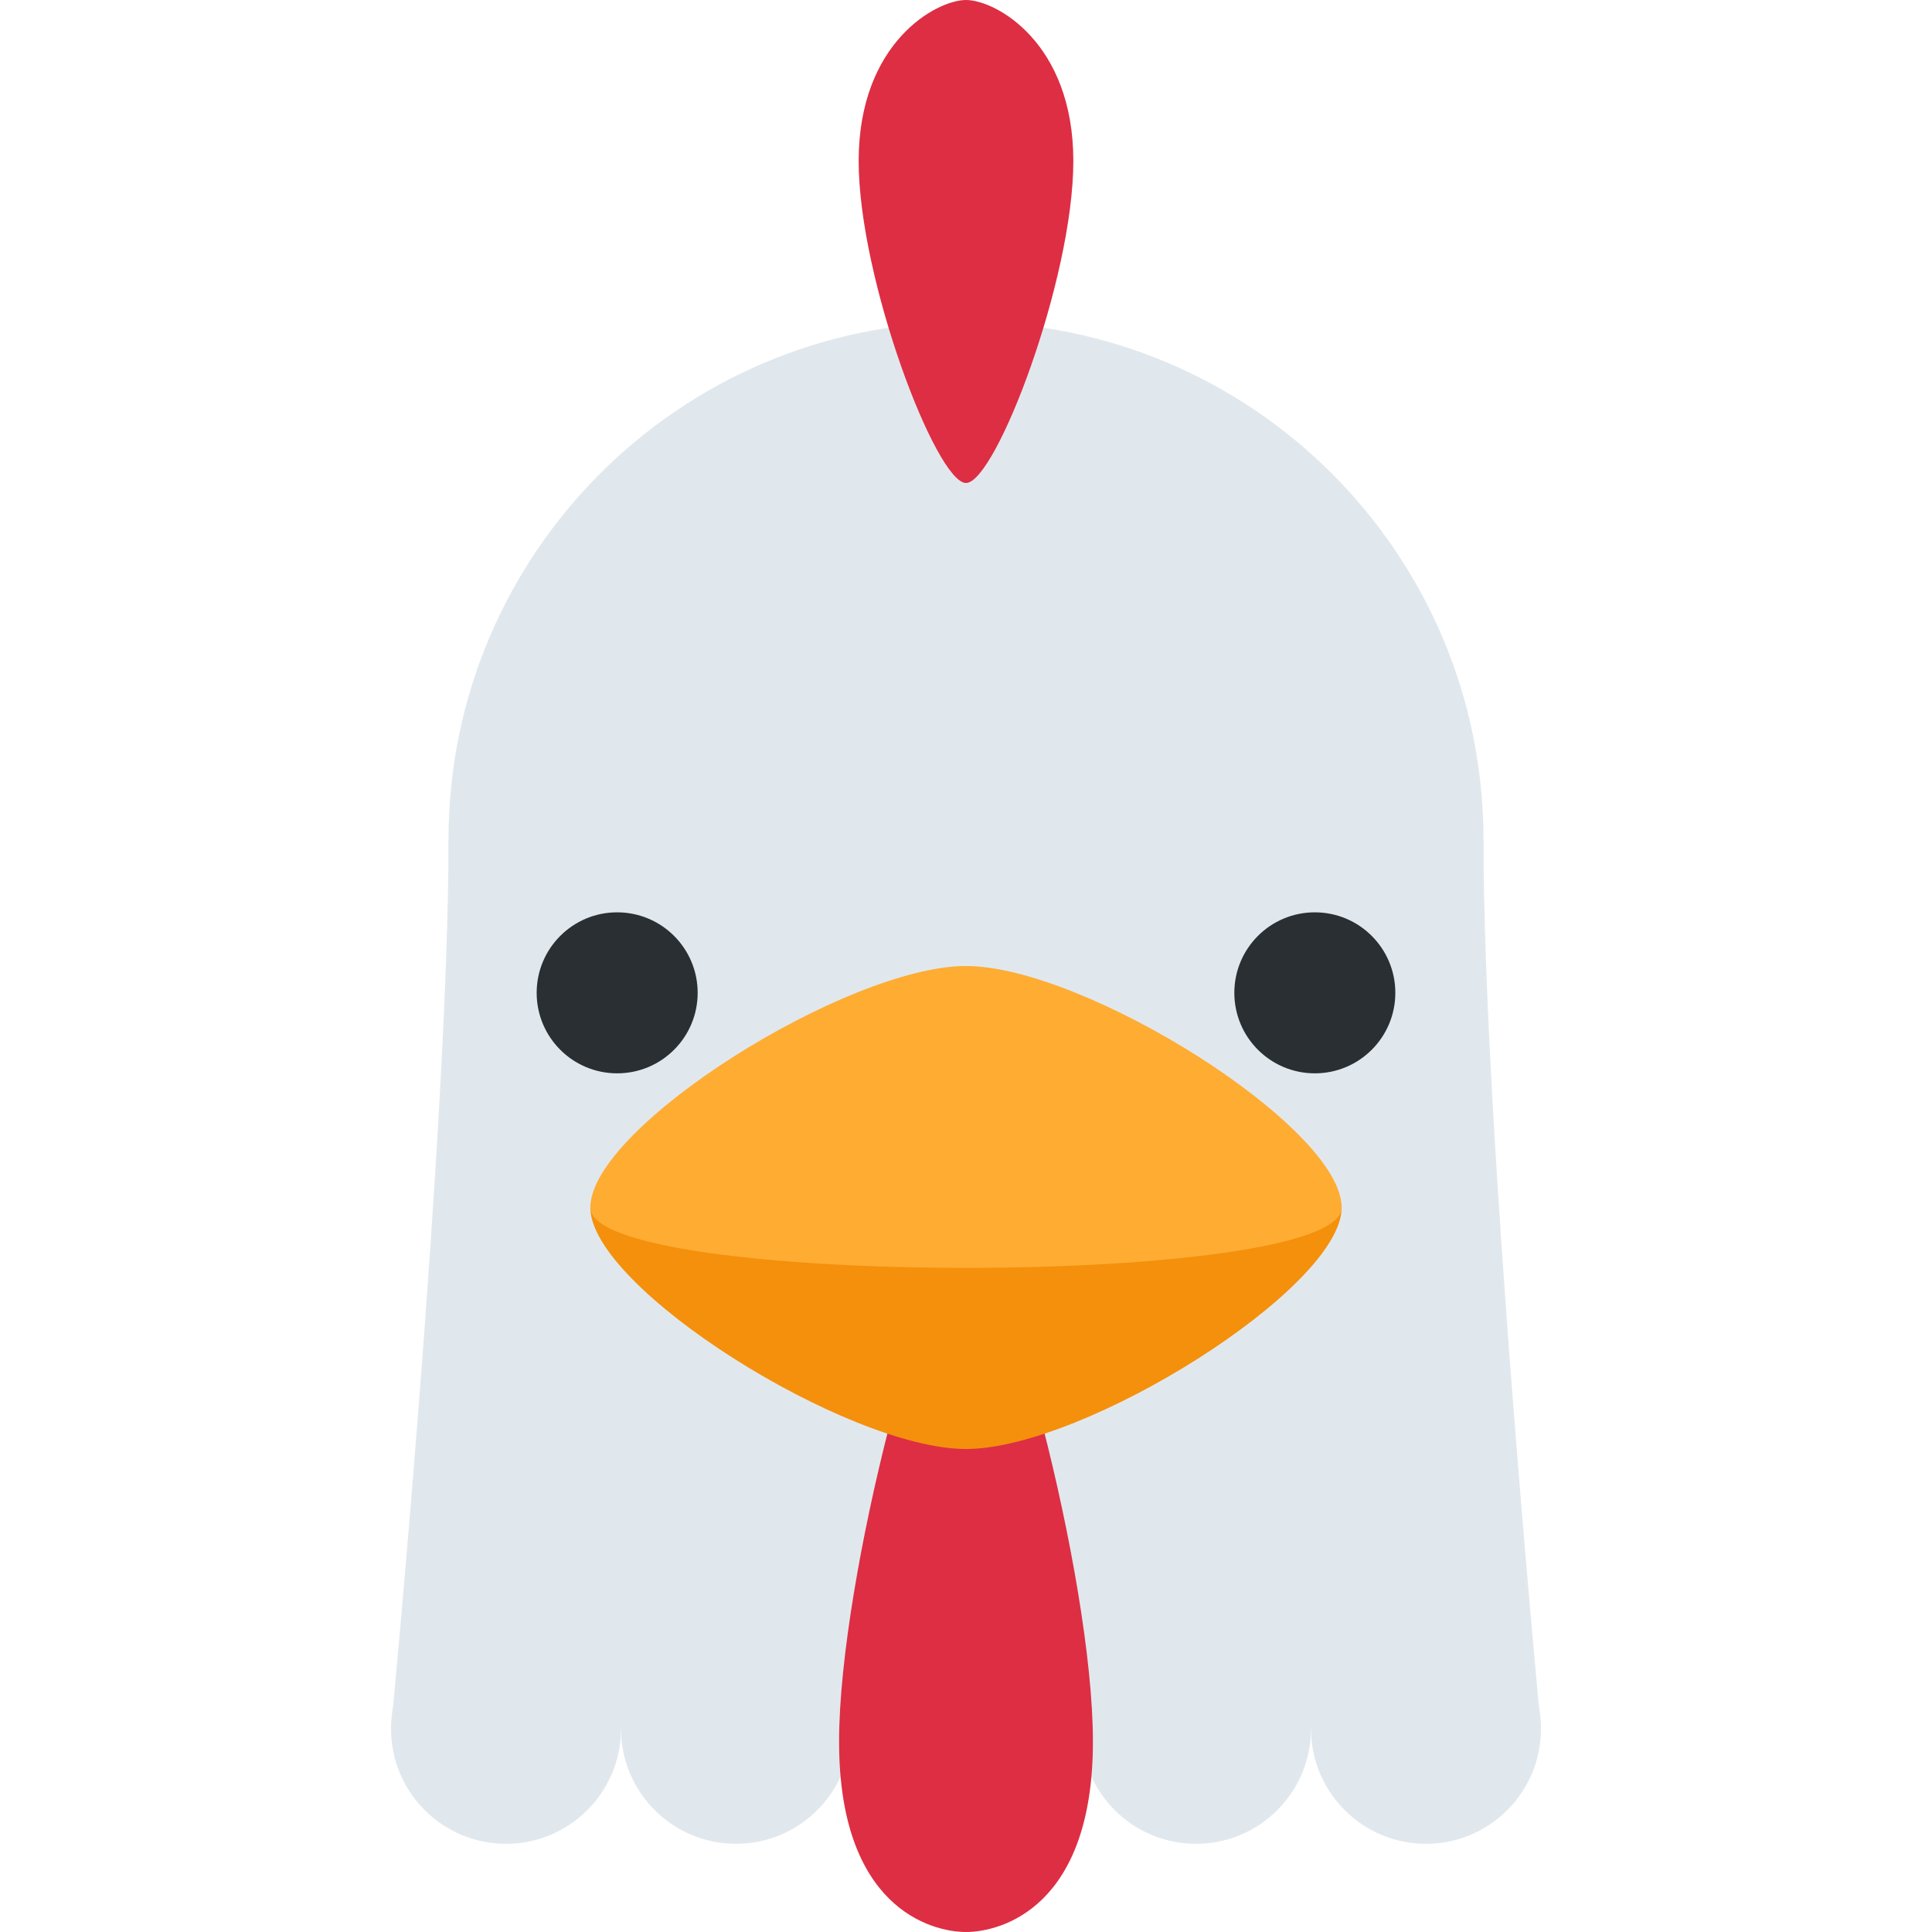
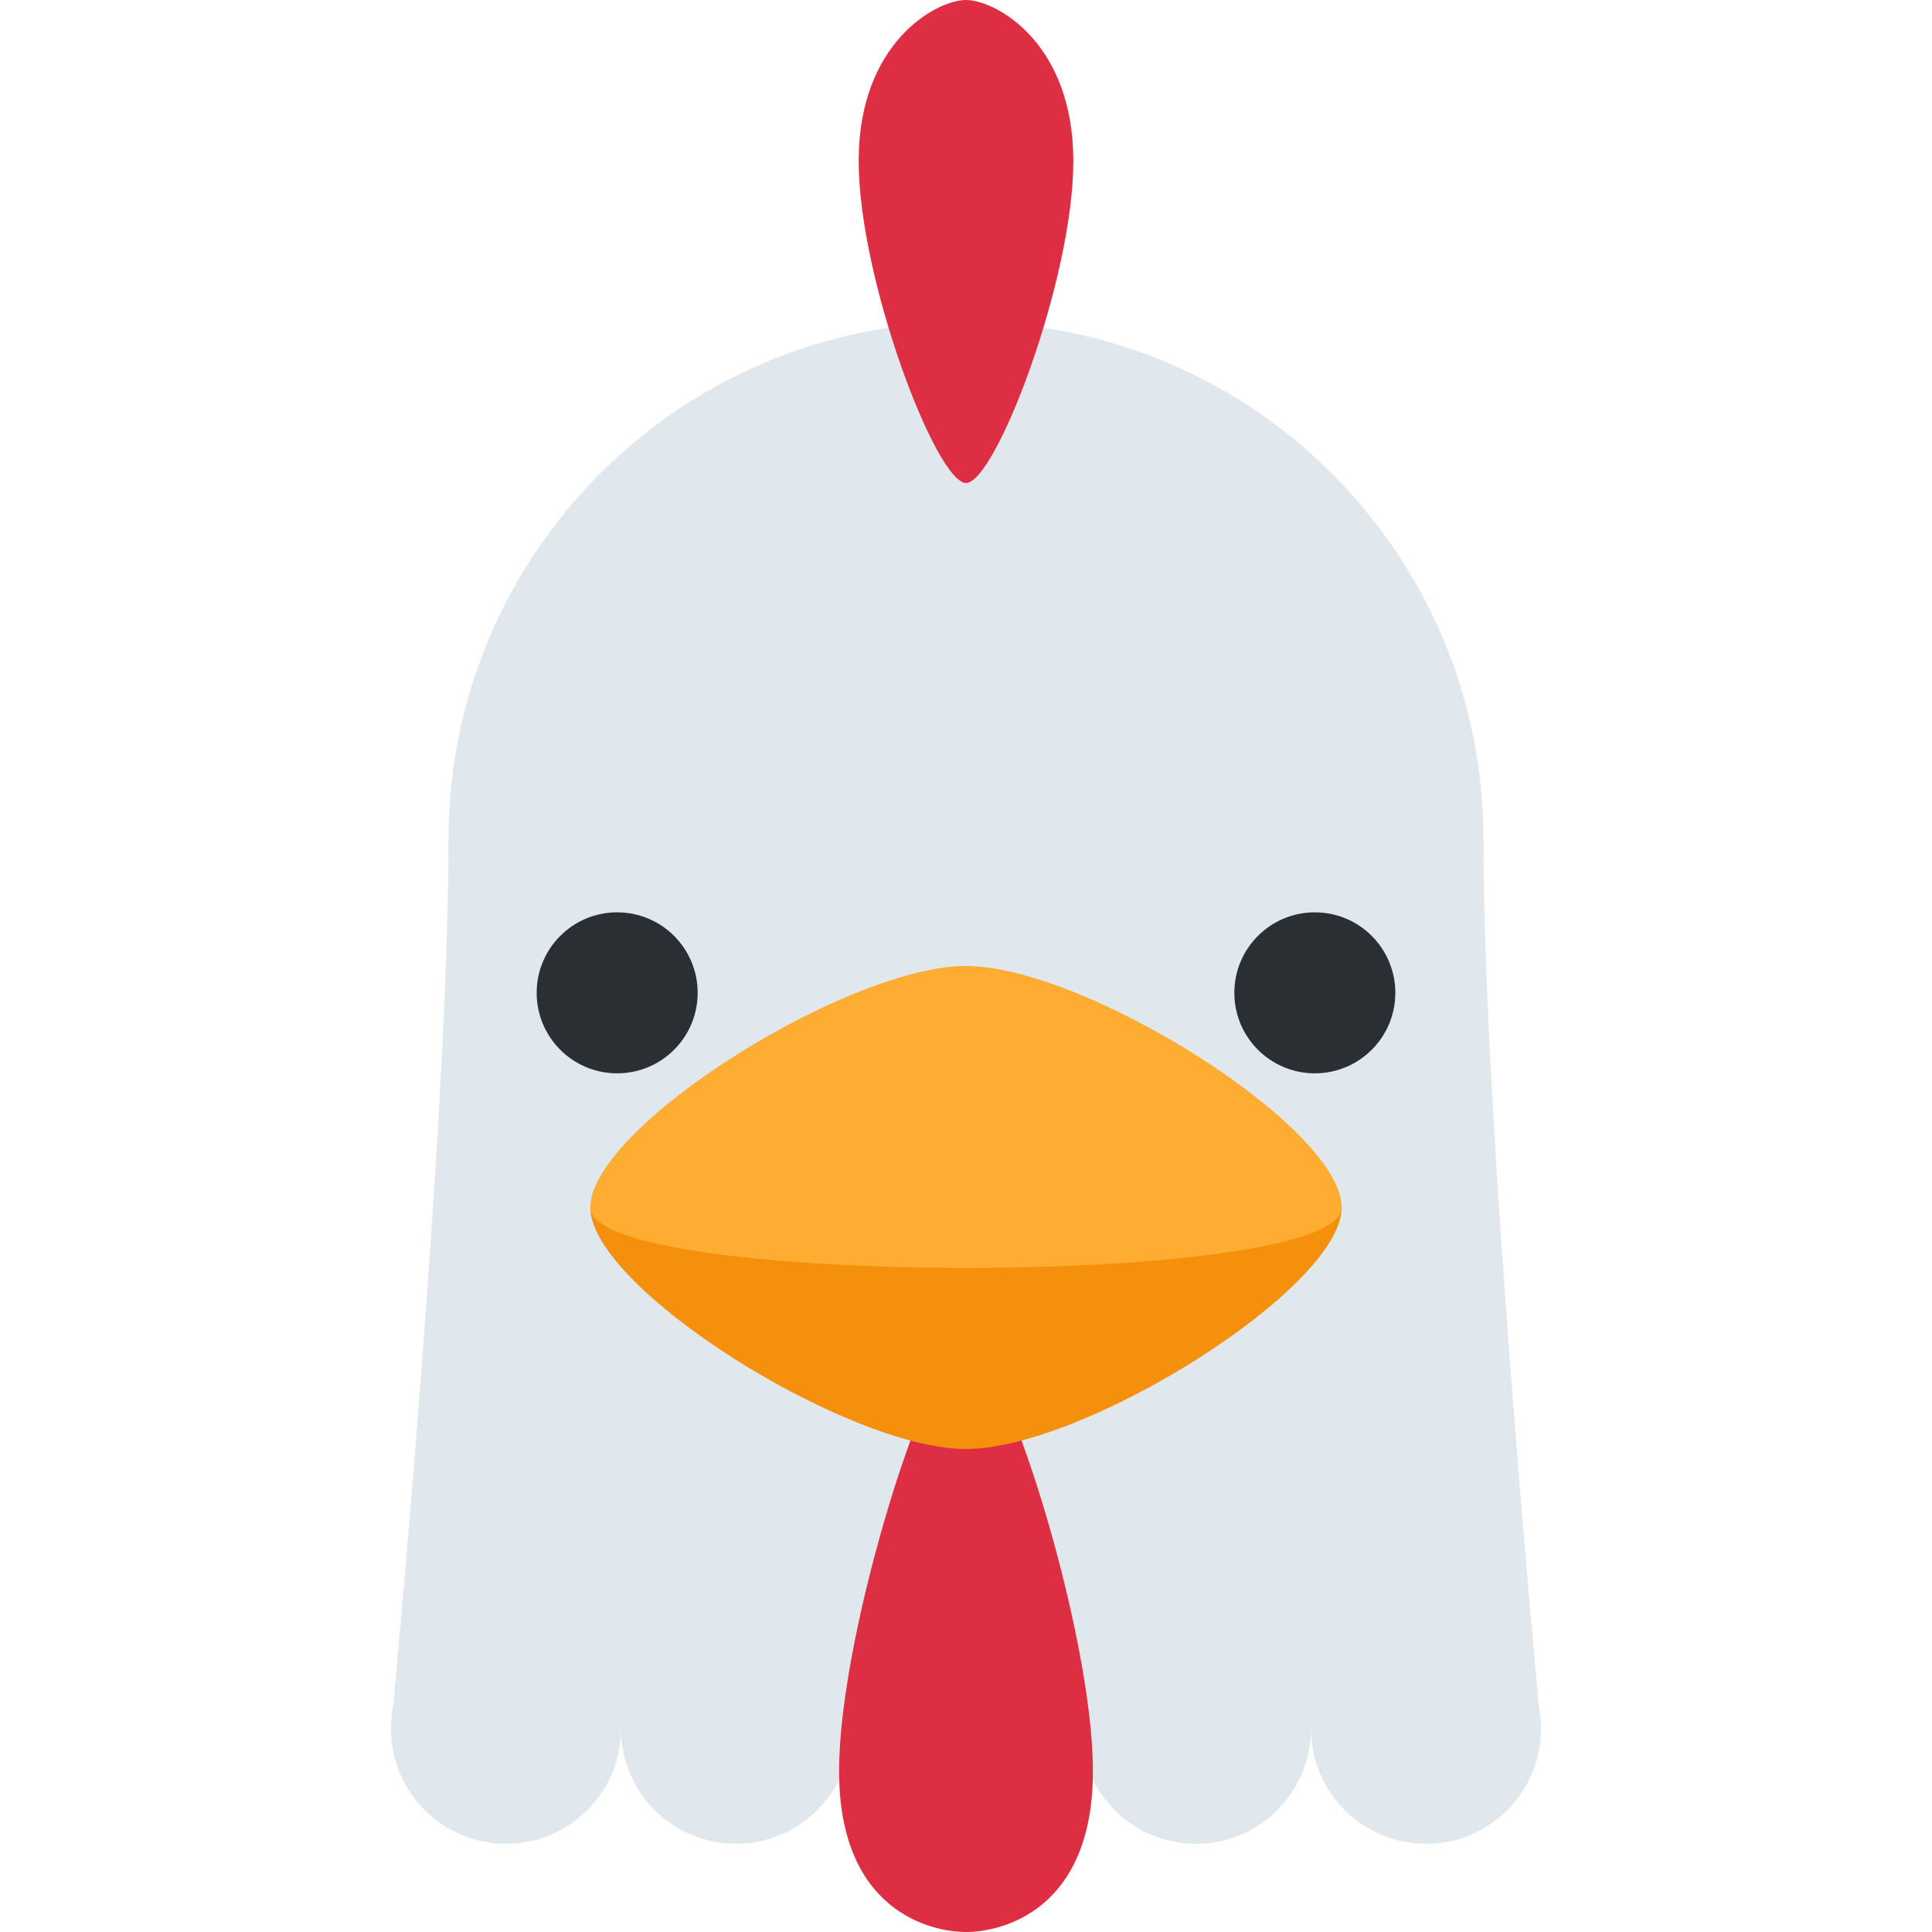
<svg xmlns="http://www.w3.org/2000/svg" viewBox="0 0 36 36">
  <g fill="#e1e8ed" transform="translate(18 6) scale(1.0714)"> 1.0714.. = 15/14
		<circle cy="9" r="9" />
    <circle cx="-8" cy="24.467" r="2" />
    <circle cx="-4" cy="24.467" r="2" />
    <circle cx="0" cy="24.467" r="2" />
    <circle cx="4" cy="24.467" r="2" />
    <circle cx="8" cy="24.467" r="2" />
    <path d="M 9,9 c 0,5 1,15.467 1,15.467 h-20 s 1,-10.467 1,-15.467 h18 Z" fill="#E1E8ED" />
  </g>
  <g>
    <path d="M 20,3 c 0,2.209 -1.448,6 -2,6 s -2,-3.791 -2,-6 s 1.448,-3 2,-3 s 2,0.791 2,3 Z" fill="#dd2e44" />
  </g>
-   <g transform="translate(18 36) scale(1.1825)"> idk scale
+   <g transform="translate(18 36) scale(1.1825 1)"> idk scale
		<path d="M 0,0 c -0.552,0 -2,-0.388 -2,-3 s 1.448,-8 2,-8 s 2,5.388 2,8 s -1.448,3 -2,3 Z" fill="#dd2e44" />
  </g>
  <g>
    <path d="M 25,22.5 c 0,1.5 -4.791,4.5 -7,4.5 s -7,-3 -7,-4.5 h14 Z" fill="#f4900c" />
    <path d="M 25,22.5 c 0,1.5 -14,1.5 -14,0 s 4.791,-4.5 7,-4.5 s 7,3 7,4.5 Z" fill="#ffac33" />
  </g>
  <g>
    <circle r="1.5" cx="11.5" cy="18.5" fill="#292f33" />
    <circle r="1.5" cx="24.5" cy="18.5" fill="#292f33" />
  </g>
</svg>
